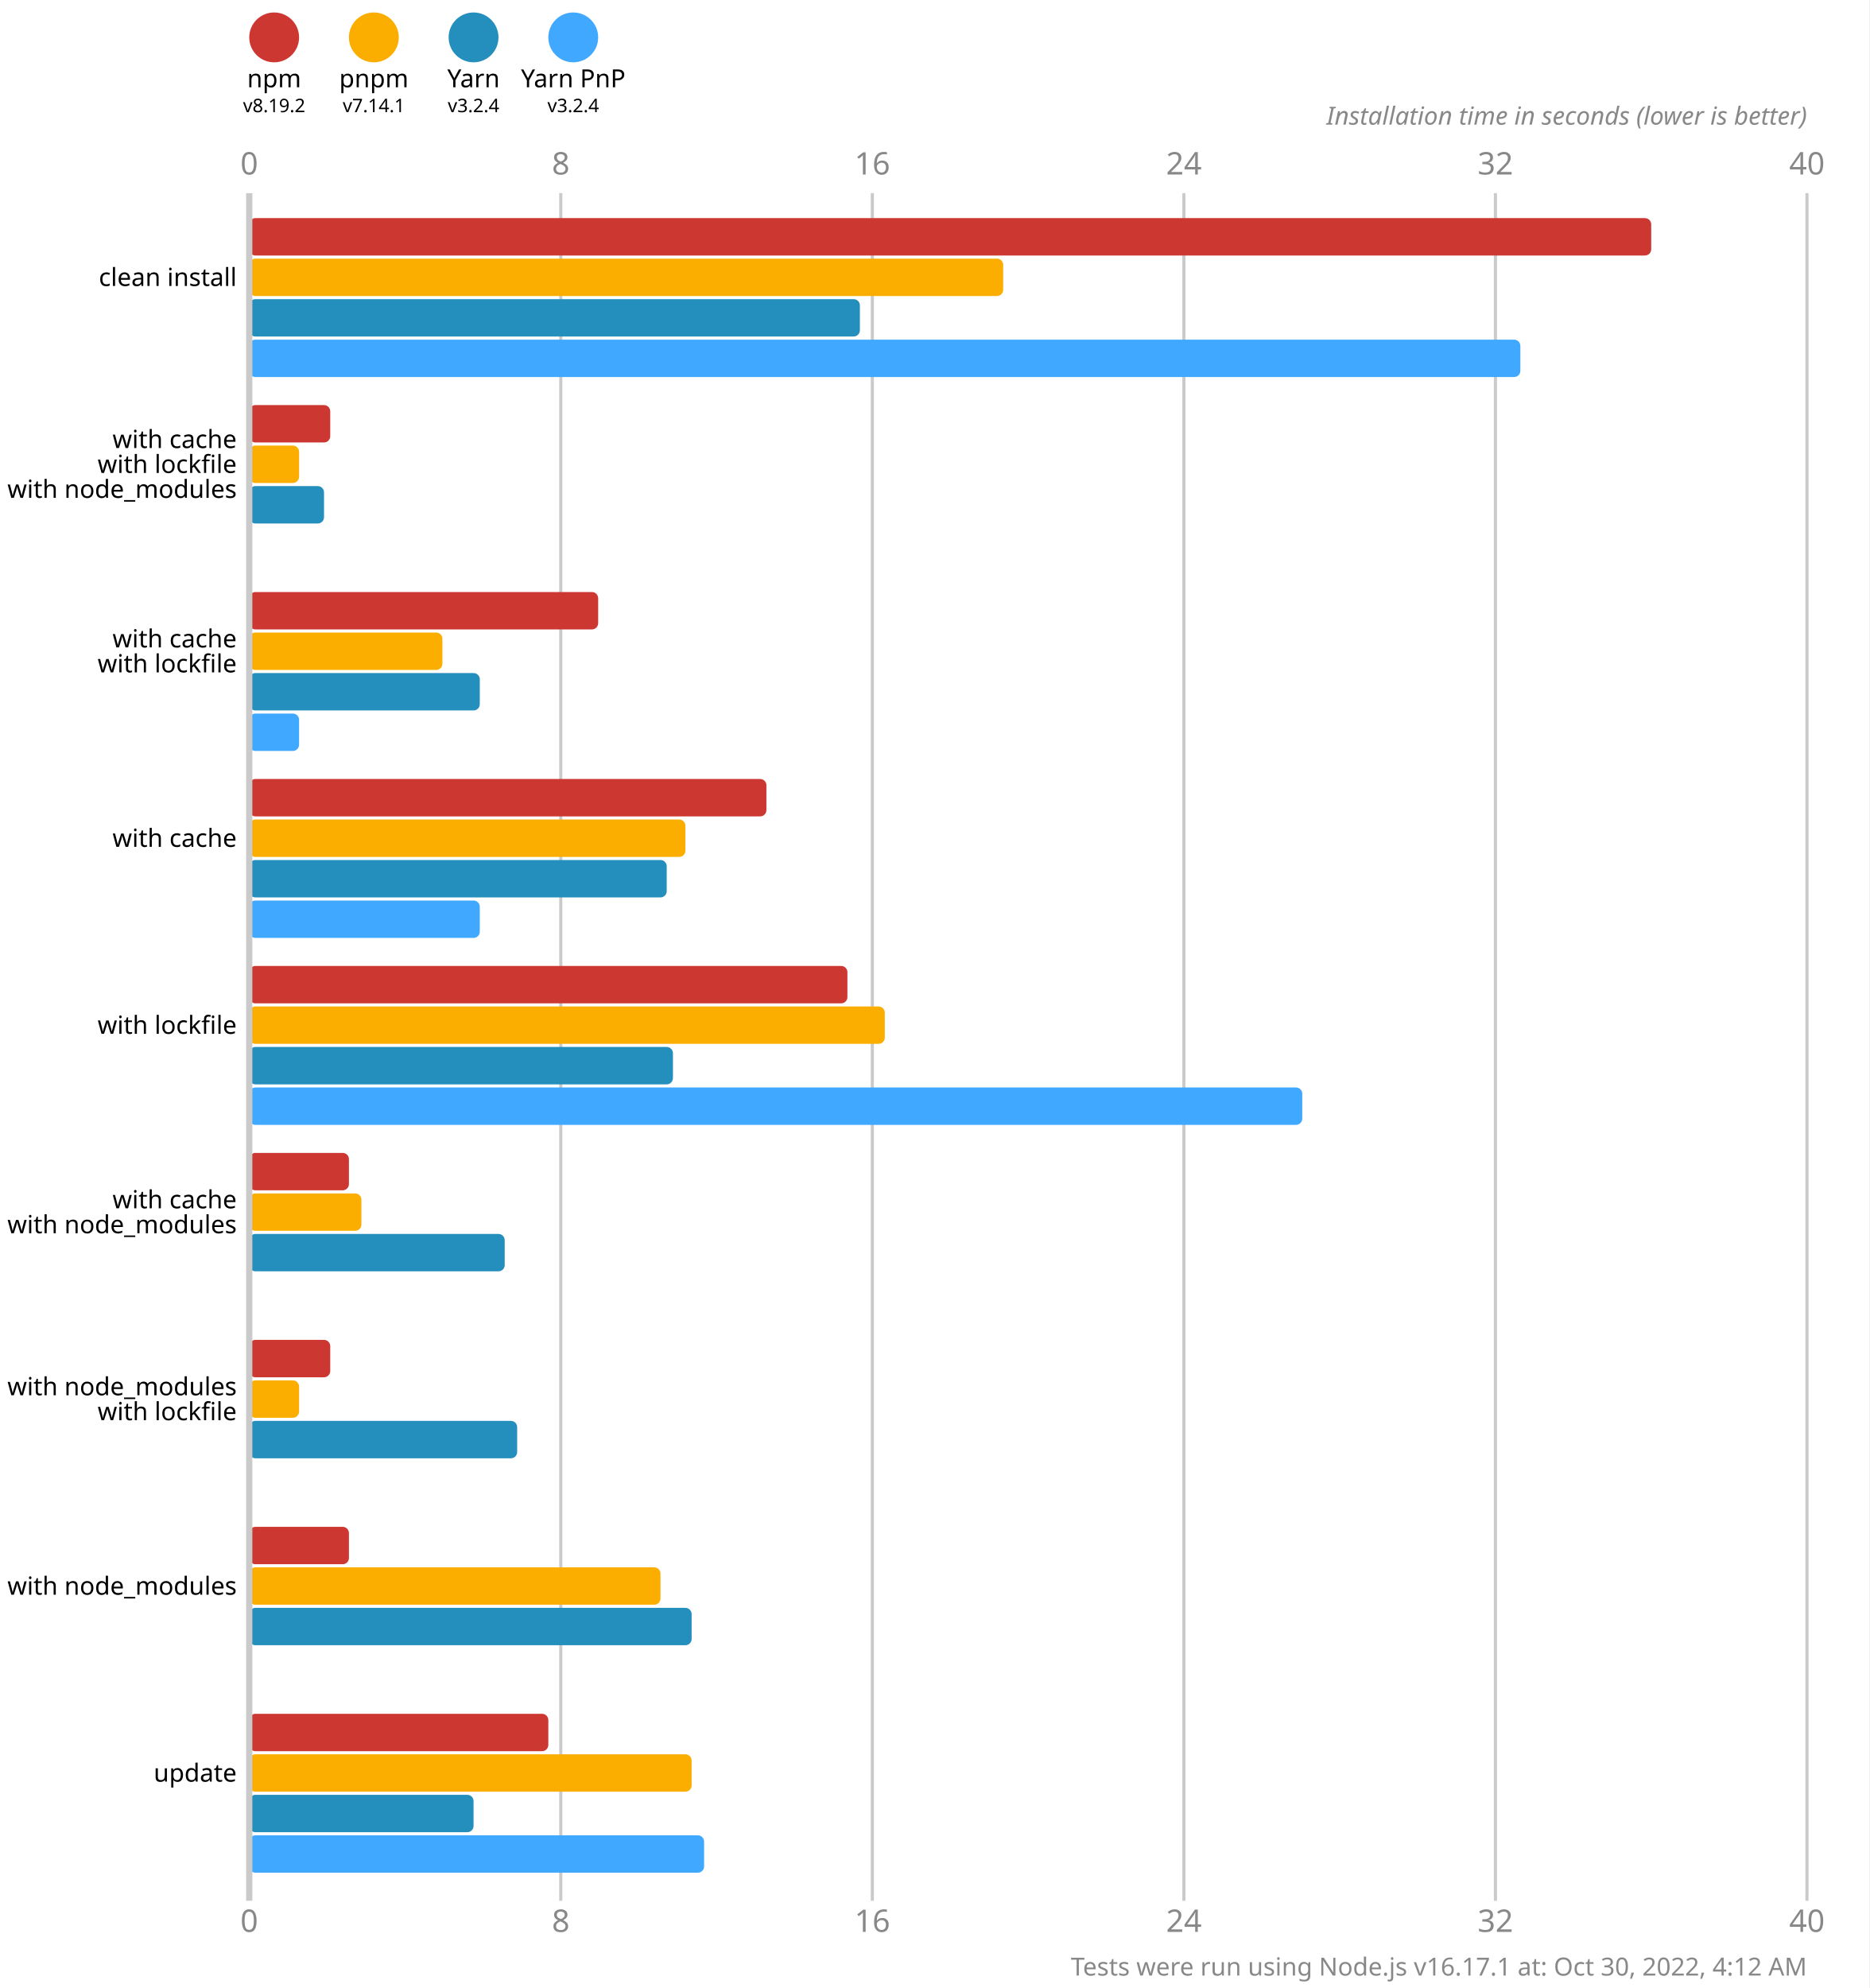
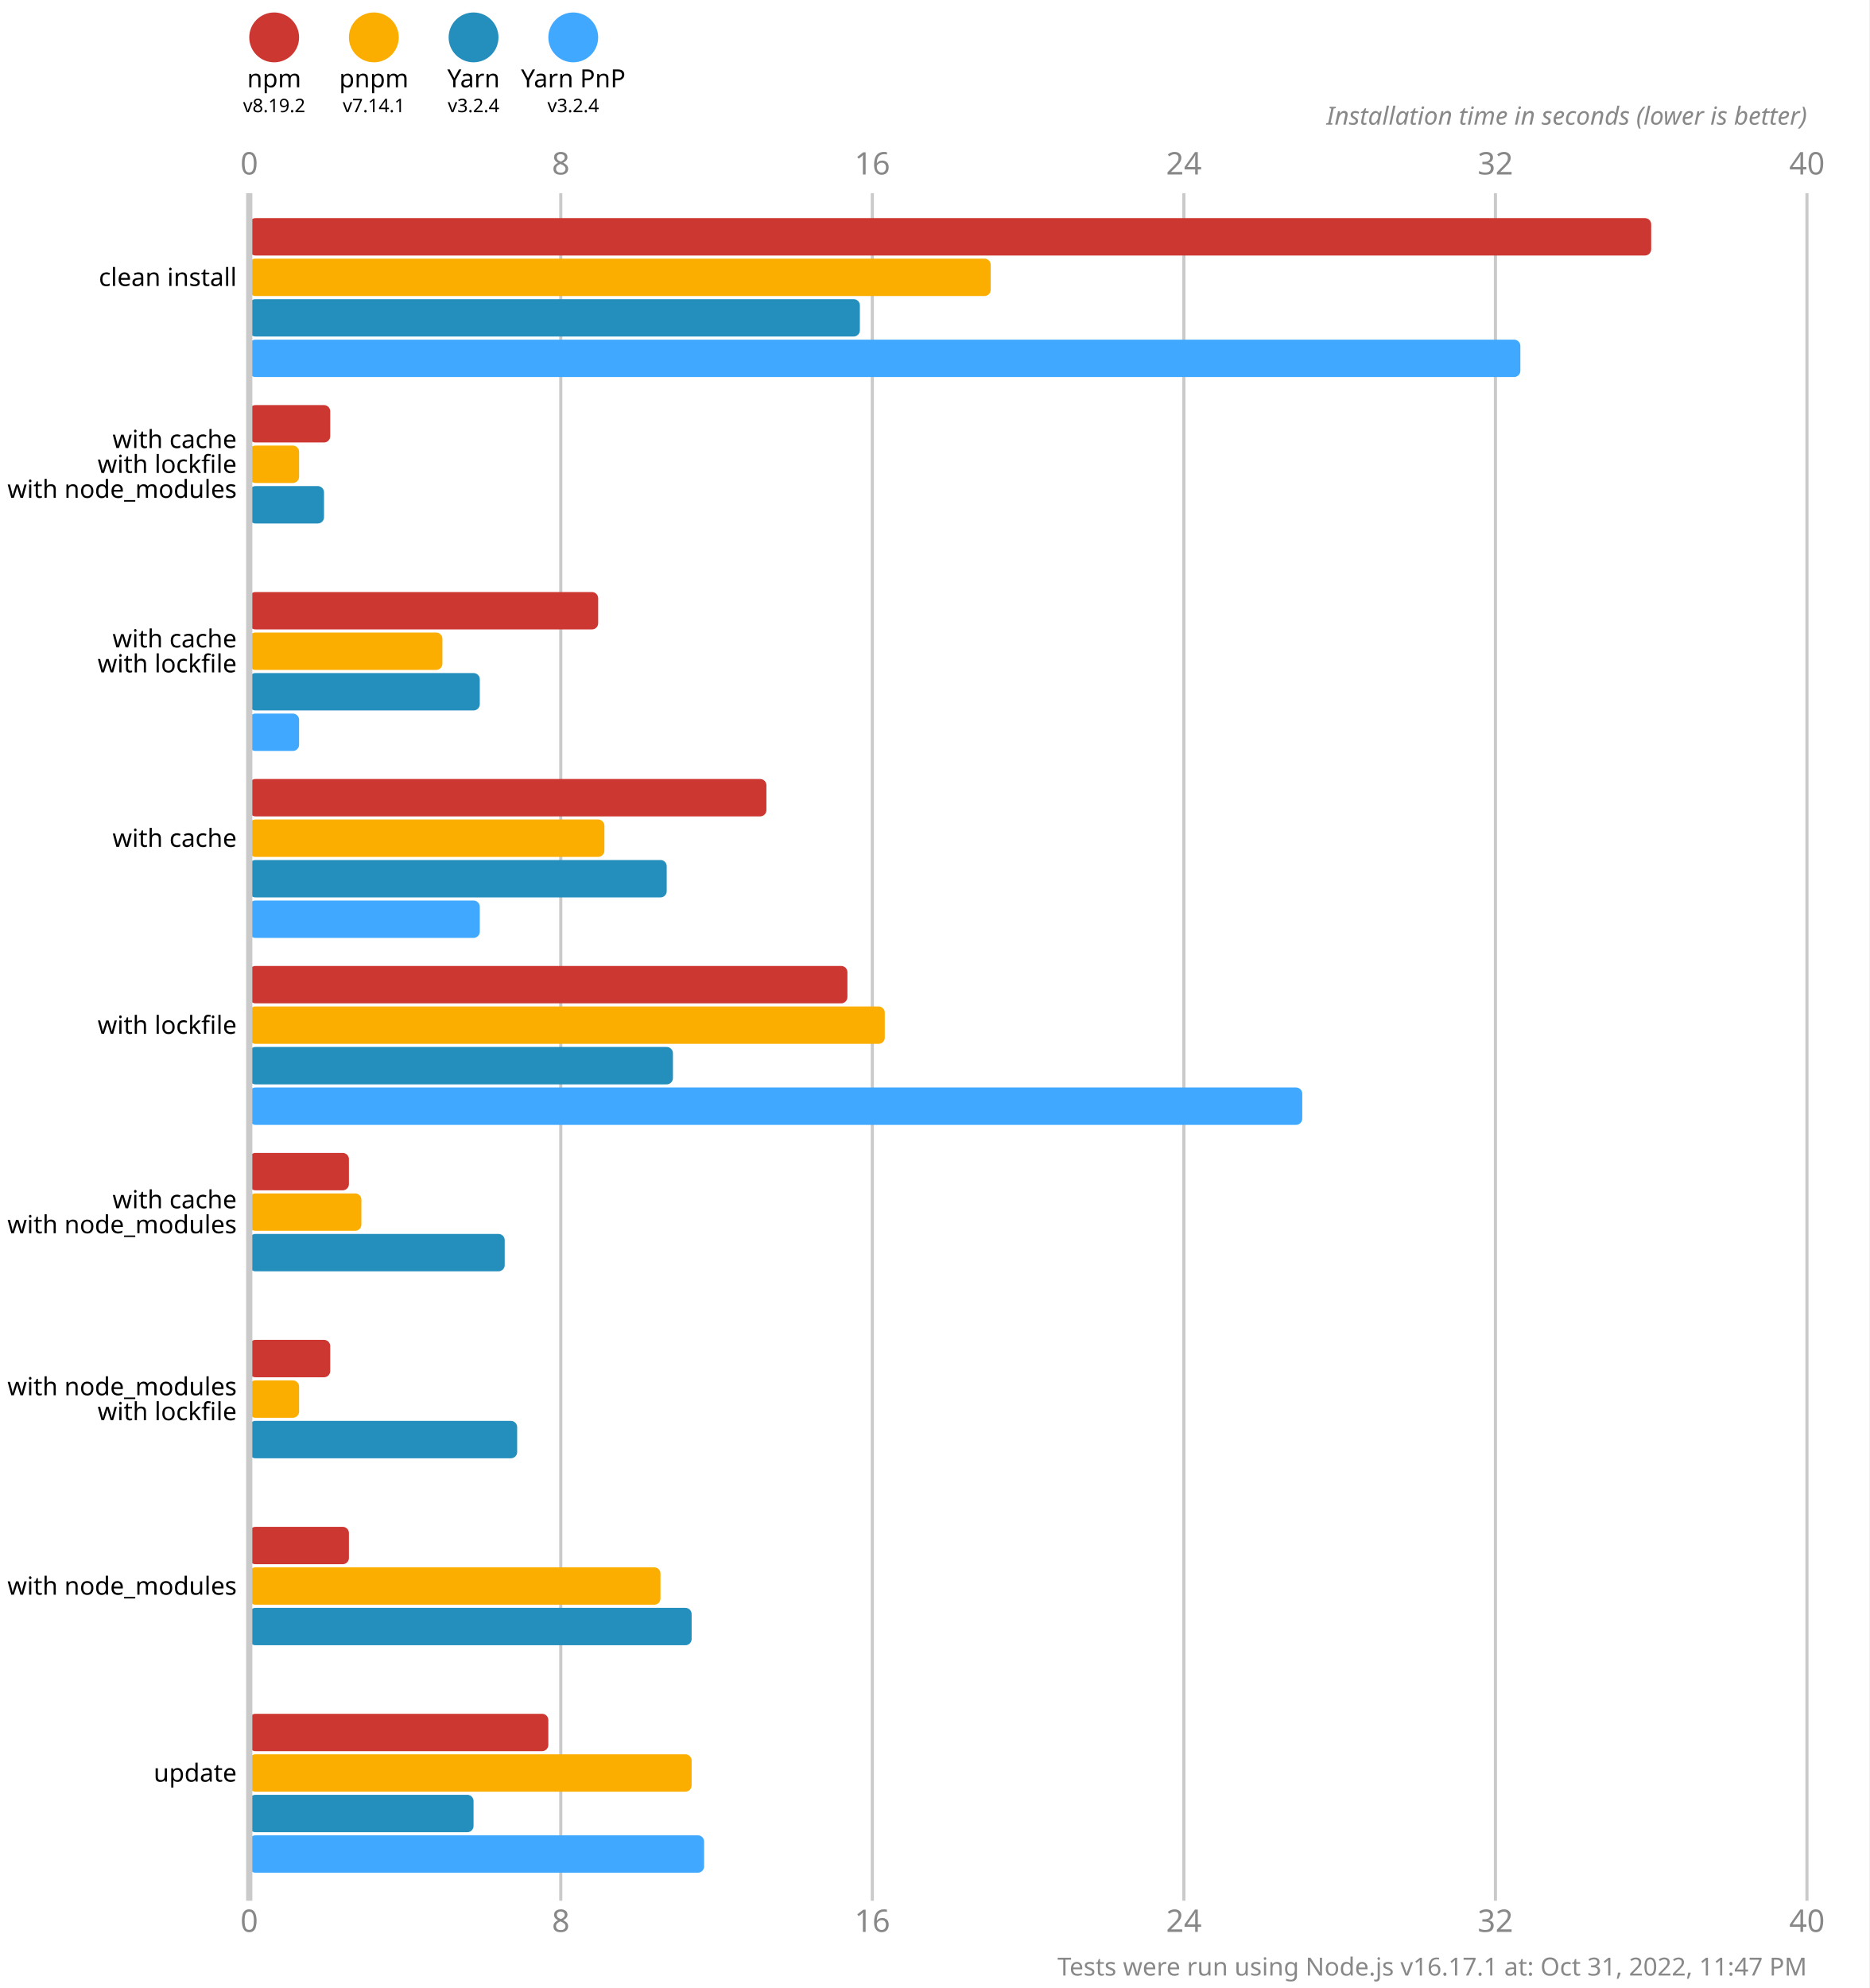
<svg xmlns="http://www.w3.org/2000/svg" version="1.1" viewBox="0 0 300 319">
  <style>
    .font { font-family: sans-serif; }
    .s3 { font-size: 3px; }
    .s4 { font-size: 4px; }
    .s5 { font-size: 5px; }
    .line { stroke: #cacaca; }
    .width { stroke-width: 0.5; }
    .text { fill: #888; }
  </style>
  <rect x="0" y="0" width="300" height="319" fill="#fff" />
  <circle cx="44" cy="6" r="4" fill="#cd3731" />
  <text x="44" y="14" class="font s4" text-anchor="middle">npm</text>
  <text x="44" y="18" class="font s3" text-anchor="middle">v8.19.2</text>
  <circle cx="60" cy="6" r="4" fill="#fbae00" />
  <text x="60" y="14" class="font s4" text-anchor="middle">pnpm</text>
  <text x="60" y="18" class="font s3" text-anchor="middle">v7.14.1</text>
  <circle cx="76" cy="6" r="4" fill="#248ebd" />
  <text x="76" y="14" class="font s4" text-anchor="middle">Yarn</text>
  <text x="76" y="18" class="font s3" text-anchor="middle">v3.2.4</text>
  <circle cx="92" cy="6" r="4" fill="#40a9ff" />
  <text x="92" y="14" class="font s4" text-anchor="middle">Yarn PnP</text>
  <text x="92" y="18" class="font s3" text-anchor="middle">v3.2.4</text>
  <text x="40" y="28" class="font s5 text" text-anchor="middle">0</text>
  <text x="40" y="310" class="font s5 text" text-anchor="middle">0</text>
  <line x1="90" y1="31" x2="90" y2="305" class="line width" />
  <text x="90" y="28" class="font s5 text" text-anchor="middle">8</text>
  <text x="90" y="310" class="font s5 text" text-anchor="middle">8</text>
  <line x1="140" y1="31" x2="140" y2="305" class="line width" />
  <text x="140" y="28" class="font s5 text" text-anchor="middle">16</text>
  <text x="140" y="310" class="font s5 text" text-anchor="middle">16</text>
  <line x1="190" y1="31" x2="190" y2="305" class="line width" />
  <text x="190" y="28" class="font s5 text" text-anchor="middle">24</text>
  <text x="190" y="310" class="font s5 text" text-anchor="middle">24</text>
  <line x1="240" y1="31" x2="240" y2="305" class="line width" />
  <text x="240" y="28" class="font s5 text" text-anchor="middle">32</text>
  <text x="240" y="310" class="font s5 text" text-anchor="middle">32</text>
  <line x1="290" y1="31" x2="290" y2="305" class="line width" />
  <text x="290" y="28" class="font s5 text" text-anchor="middle">40</text>
  <text x="290" y="310" class="font s5 text" text-anchor="middle">40</text>
  <text x="290" y="20" class="font s4 text" font-style="italic" text-anchor="end">Installation time in seconds (lower is better)</text>
  <rect x="40" y="35" width="225" height="6" fill="#cd3731" rx="1" ry="1" />
-   <rect x="40" y="41.5" width="121" height="6" fill="#fbae00" rx="1" ry="1" />
+   <rect x="40" y="41.5" width="119" height="6" fill="#fbae00" rx="1" ry="1" />
  <rect x="40" y="48" width="98" height="6" fill="#248ebd" rx="1" ry="1" />
  <rect x="40" y="54.5" width="204" height="6" fill="#40a9ff" rx="1" ry="1" />
  <rect x="40" y="65" width="13" height="6" fill="#cd3731" rx="1" ry="1" />
  <rect x="40" y="71.5" width="8" height="6" fill="#fbae00" rx="1" ry="1" />
  <rect x="40" y="78" width="12" height="6" fill="#248ebd" rx="1" ry="1" />
  <rect x="40" y="84.5" width="0" height="6" fill="#40a9ff" rx="1" ry="1" />
  <rect x="40" y="95" width="56" height="6" fill="#cd3731" rx="1" ry="1" />
  <rect x="40" y="101.5" width="31" height="6" fill="#fbae00" rx="1" ry="1" />
  <rect x="40" y="108" width="37" height="6" fill="#248ebd" rx="1" ry="1" />
  <rect x="40" y="114.5" width="8" height="6" fill="#40a9ff" rx="1" ry="1" />
  <rect x="40" y="125" width="83" height="6" fill="#cd3731" rx="1" ry="1" />
-   <rect x="40" y="131.5" width="70" height="6" fill="#fbae00" rx="1" ry="1" />
+   <rect x="40" y="131.5" width="57" height="6" fill="#fbae00" rx="1" ry="1" />
  <rect x="40" y="138" width="67" height="6" fill="#248ebd" rx="1" ry="1" />
  <rect x="40" y="144.5" width="37" height="6" fill="#40a9ff" rx="1" ry="1" />
  <rect x="40" y="155" width="96" height="6" fill="#cd3731" rx="1" ry="1" />
  <rect x="40" y="161.5" width="102" height="6" fill="#fbae00" rx="1" ry="1" />
  <rect x="40" y="168" width="68" height="6" fill="#248ebd" rx="1" ry="1" />
  <rect x="40" y="174.5" width="169" height="6" fill="#40a9ff" rx="1" ry="1" />
  <rect x="40" y="185" width="16" height="6" fill="#cd3731" rx="1" ry="1" />
  <rect x="40" y="191.5" width="18" height="6" fill="#fbae00" rx="1" ry="1" />
  <rect x="40" y="198" width="41" height="6" fill="#248ebd" rx="1" ry="1" />
  <rect x="40" y="204.5" width="0" height="6" fill="#40a9ff" rx="1" ry="1" />
  <rect x="40" y="215" width="13" height="6" fill="#cd3731" rx="1" ry="1" />
  <rect x="40" y="221.5" width="8" height="6" fill="#fbae00" rx="1" ry="1" />
  <rect x="40" y="228" width="43" height="6" fill="#248ebd" rx="1" ry="1" />
  <rect x="40" y="234.5" width="0" height="6" fill="#40a9ff" rx="1" ry="1" />
  <rect x="40" y="245" width="16" height="6" fill="#cd3731" rx="1" ry="1" />
  <rect x="40" y="251.5" width="66" height="6" fill="#fbae00" rx="1" ry="1" />
  <rect x="40" y="258" width="71" height="6" fill="#248ebd" rx="1" ry="1" />
  <rect x="40" y="264.5" width="0" height="6" fill="#40a9ff" rx="1" ry="1" />
  <rect x="40" y="275" width="48" height="6" fill="#cd3731" rx="1" ry="1" />
  <rect x="40" y="281.5" width="71" height="6" fill="#fbae00" rx="1" ry="1" />
  <rect x="40" y="288" width="36" height="6" fill="#248ebd" rx="1" ry="1" />
  <rect x="40" y="294.5" width="73" height="6" fill="#40a9ff" rx="1" ry="1" />
  <line x1="40" y1="31" x2="40" y2="305" class="line" />
  <text x="38" y="44.5" class="font s4" dominant-baseline="middle" text-anchor="end">clean install</text>
  <text x="38" y="70.5" class="font s4" dominant-baseline="middle" text-anchor="end">with cache</text>
  <text x="38" y="74.5" class="font s4" dominant-baseline="middle" text-anchor="end">with lockfile</text>
  <text x="38" y="78.5" class="font s4" dominant-baseline="middle" text-anchor="end">with node_modules</text>
  <text x="38" y="102.5" class="font s4" dominant-baseline="middle" text-anchor="end">with cache</text>
  <text x="38" y="106.5" class="font s4" dominant-baseline="middle" text-anchor="end">with lockfile</text>
  <text x="38" y="134.5" class="font s4" dominant-baseline="middle" text-anchor="end">with cache</text>
  <text x="38" y="164.5" class="font s4" dominant-baseline="middle" text-anchor="end">with lockfile</text>
  <text x="38" y="192.5" class="font s4" dominant-baseline="middle" text-anchor="end">with cache</text>
  <text x="38" y="196.5" class="font s4" dominant-baseline="middle" text-anchor="end">with node_modules</text>
  <text x="38" y="222.5" class="font s4" dominant-baseline="middle" text-anchor="end">with node_modules</text>
  <text x="38" y="226.5" class="font s4" dominant-baseline="middle" text-anchor="end">with lockfile</text>
  <text x="38" y="254.5" class="font s4" dominant-baseline="middle" text-anchor="end">with node_modules</text>
  <text x="38" y="284.5" class="font s4" dominant-baseline="middle" text-anchor="end">update</text>
-   <text x="290" y="317" class="font s4 text" text-anchor="end">Tests were run using Node.js v16.17.1 at: Oct 30, 2022, 4:12 AM</text>
+   <text x="290" y="317" class="font s4 text" text-anchor="end">Tests were run using Node.js v16.17.1 at: Oct 31, 2022, 11:47 PM</text>
</svg>
